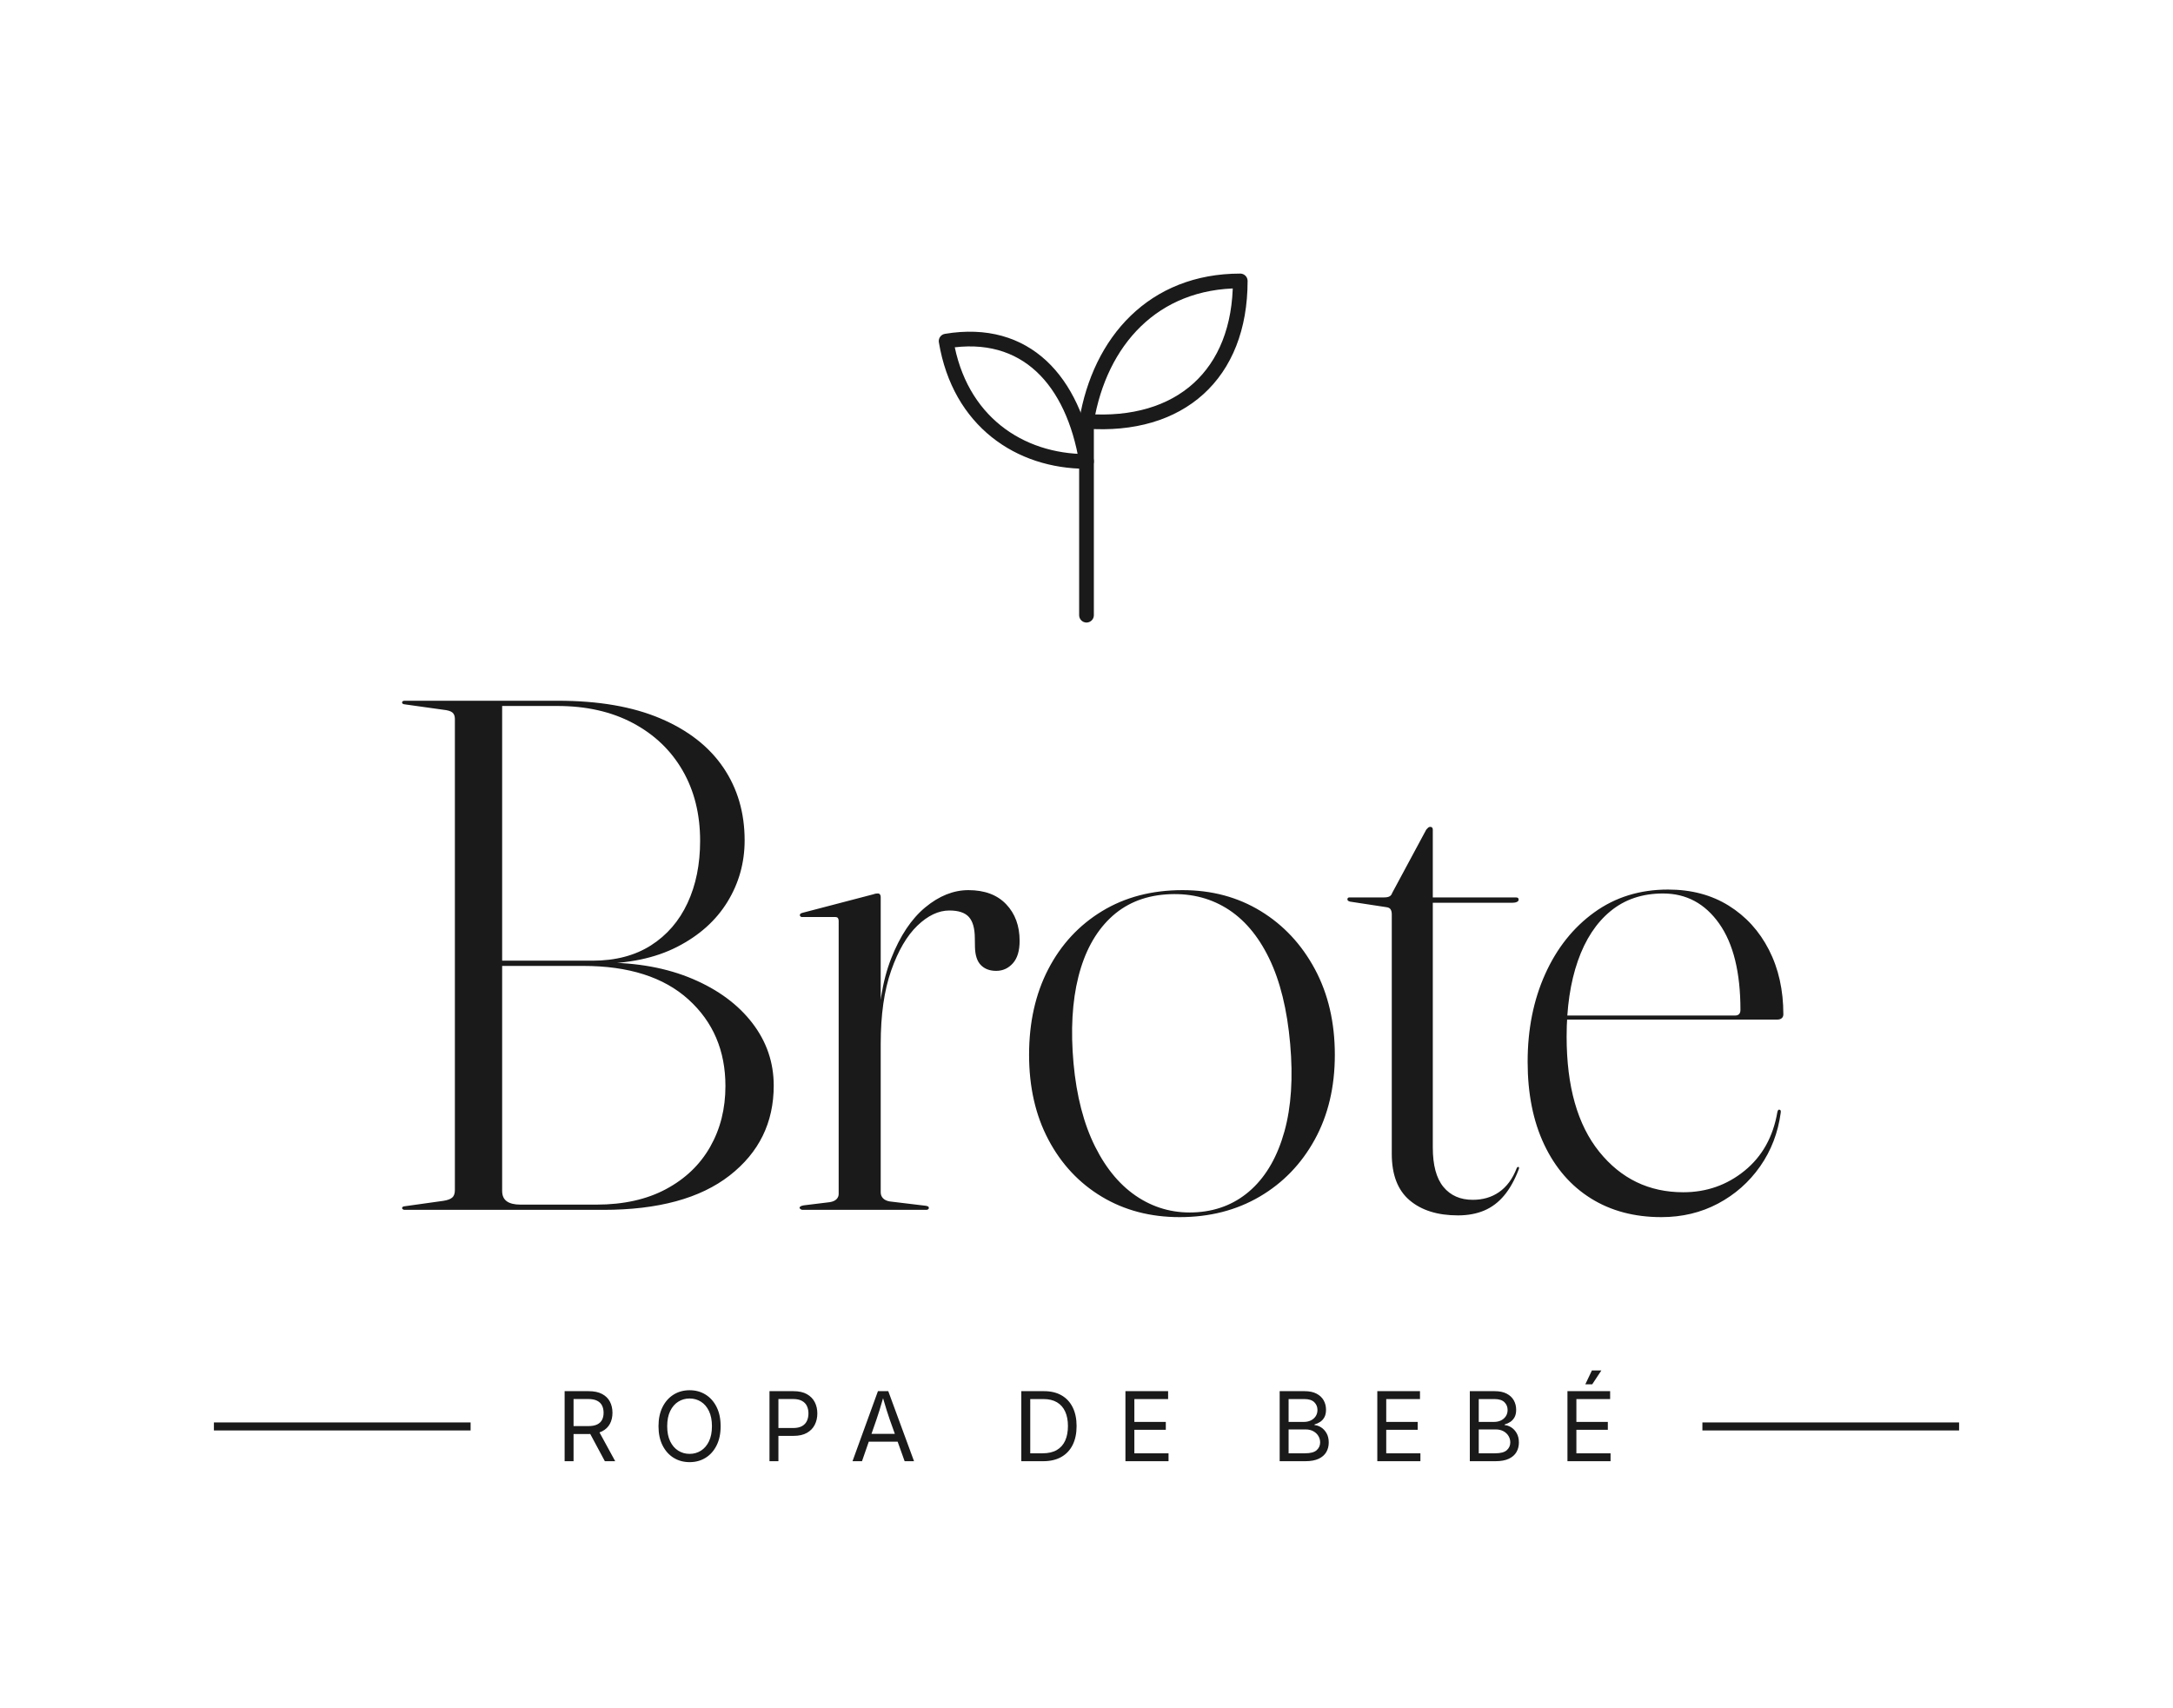
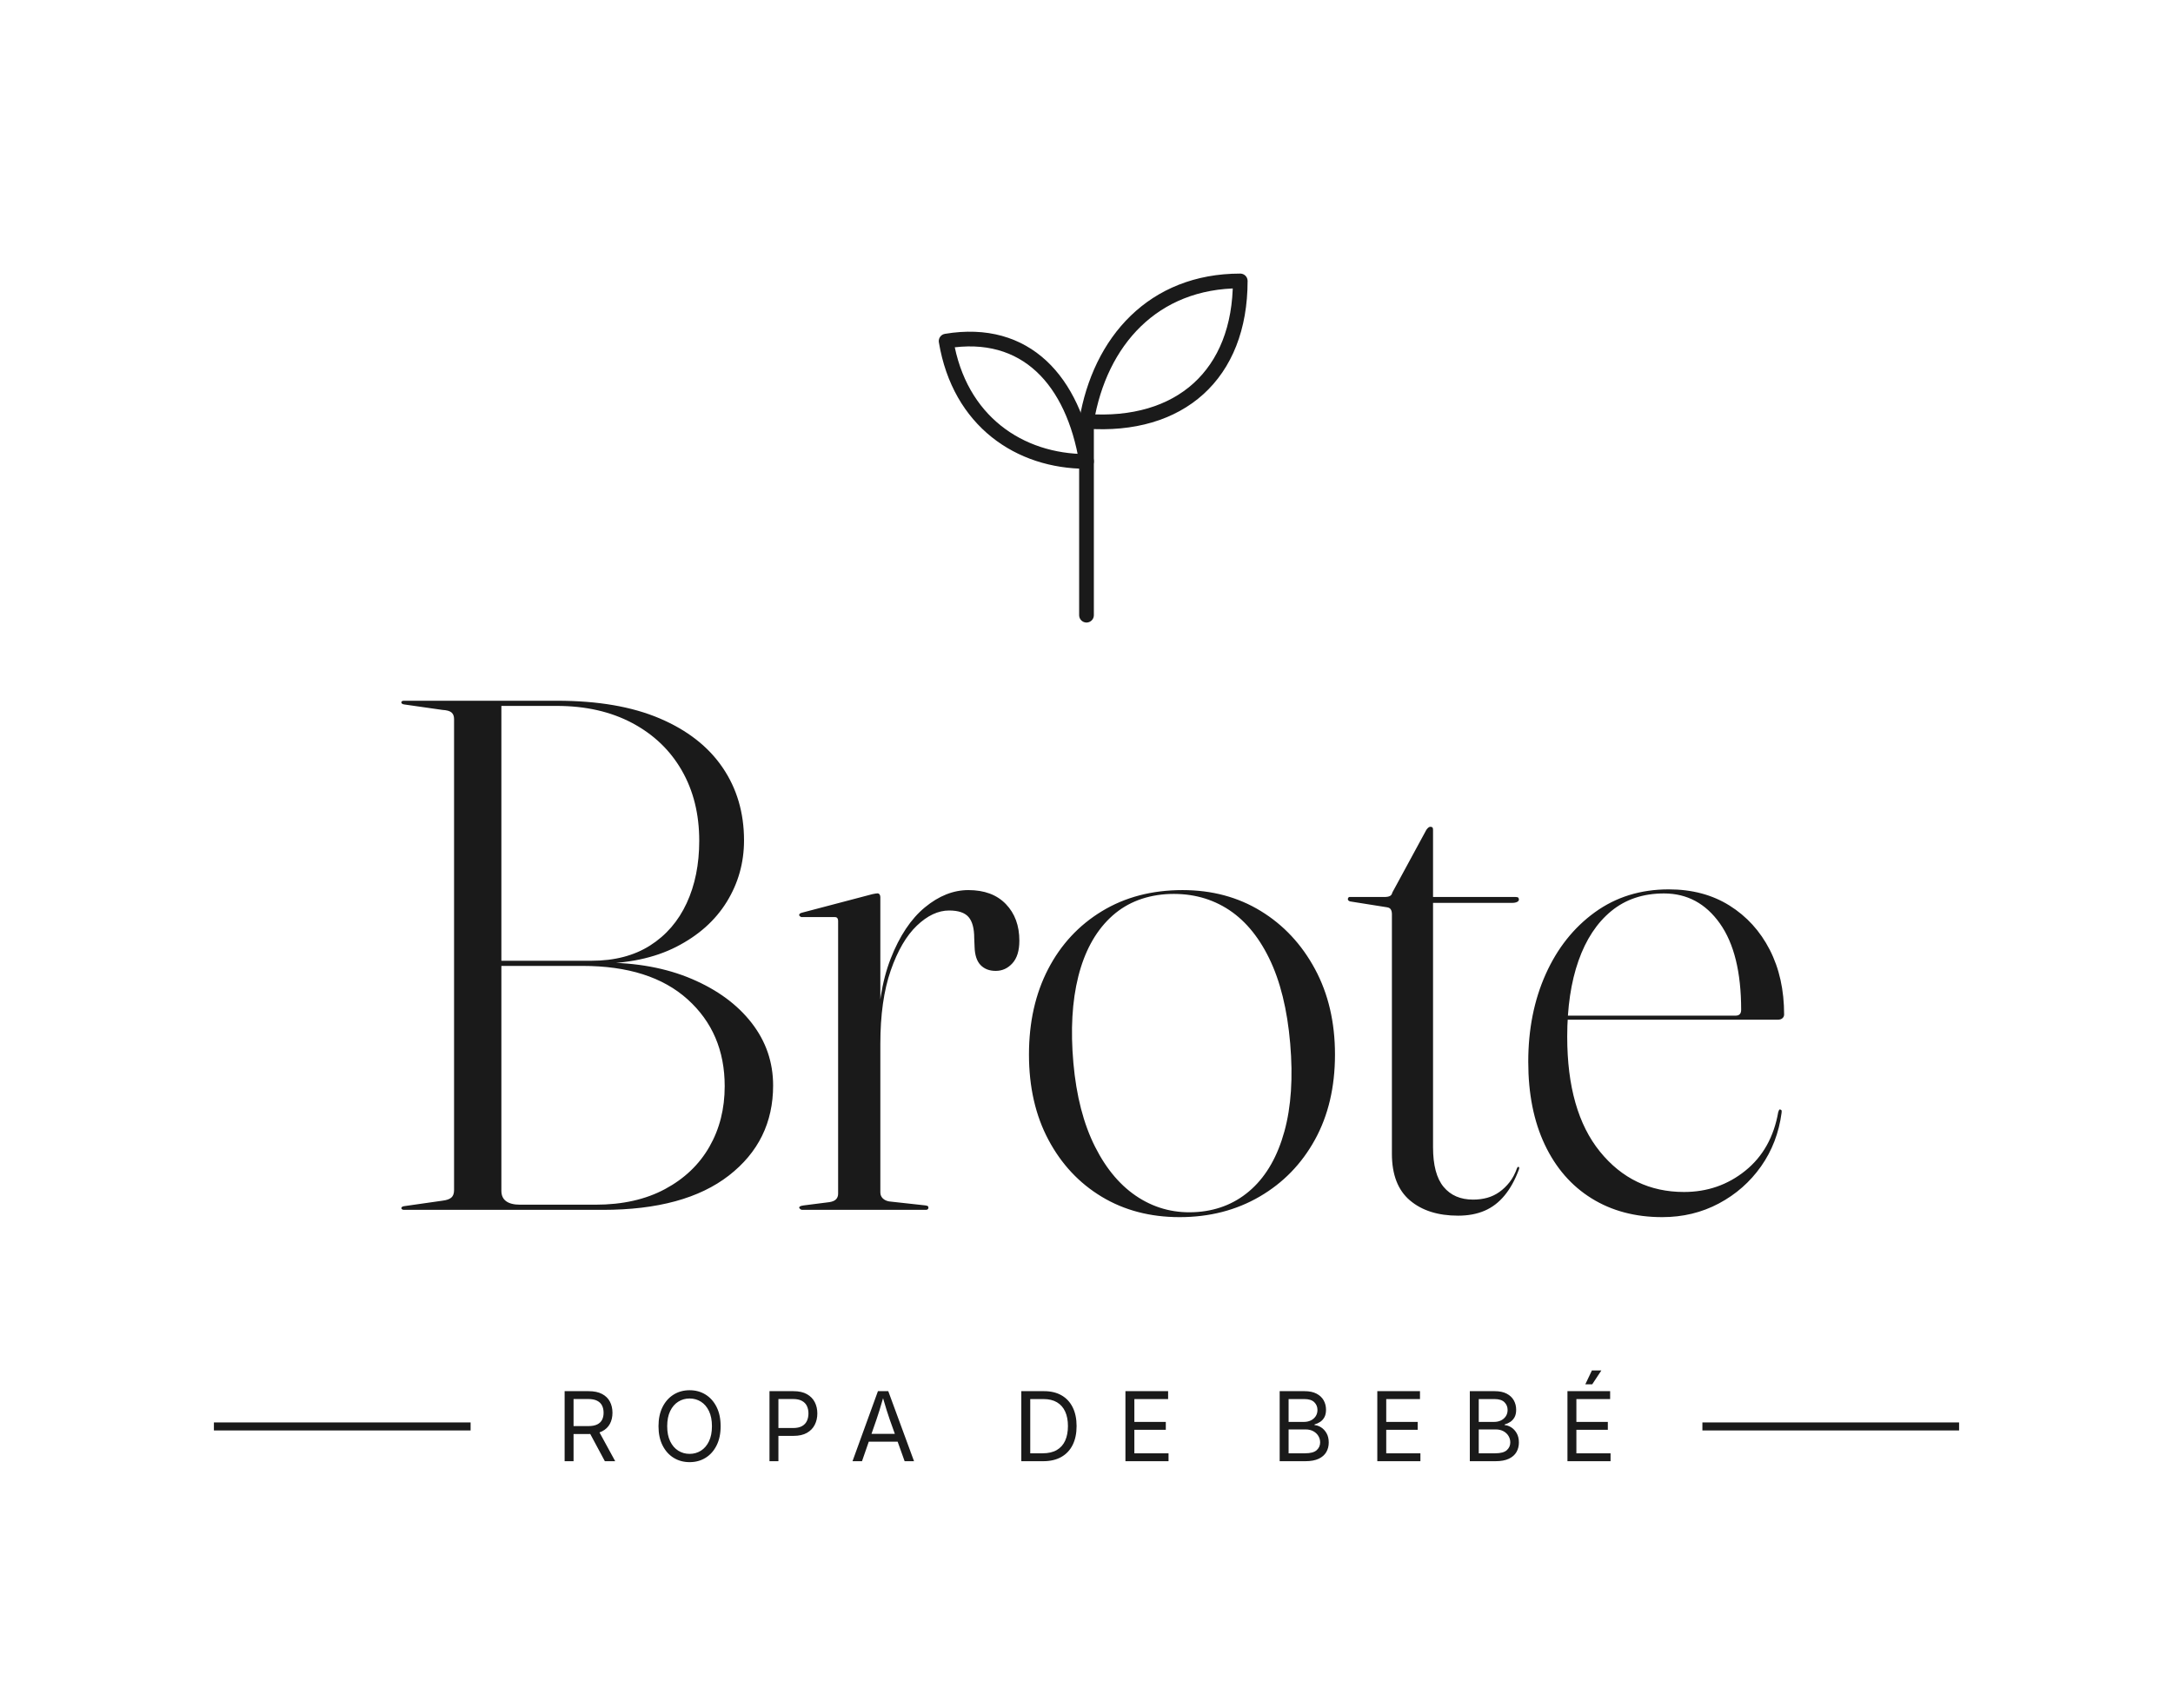
<svg xmlns="http://www.w3.org/2000/svg" width="406" height="319" viewBox="0 0 406.34 319.20">
  <g transform="translate(163.17 40.00) scale(1.25)" fill="none" stroke="#1A1A1A" stroke-width="2.2" stroke-linecap="round" stroke-linejoin="round">
    <path d="M32 60 C32 49 32 40 32 31" />
    <path d="M32 37 C22 37 13 31 11 19 C23 17 30 25 32 37 Z" />
    <path d="M32 31 C34 19 42 10 55 10 C55 24 46 32 32 31 Z" />
  </g>
-   <path transform="translate(70.10 226.20)" fill="#1A1A1A" d="M74.583 -23.229Q74.583 -12.852 66.341 -6.426Q58.099 0.0 42.731 0.0H5.576Q5.331 0.0 5.209 -0.116Q5.086 -0.231 5.086 -0.326Q5.086 -0.639 5.63 -0.68L12.811 -1.686Q13.954 -1.863 14.457 -2.292Q14.96 -2.72 14.96 -3.699V-91.8Q14.96 -92.616 14.491 -93.004Q14.022 -93.391 12.811 -93.514L5.63 -94.52Q5.086 -94.561 5.086 -94.874Q5.086 -95.023 5.209 -95.112Q5.331 -95.2 5.576 -95.2H34.218Q45.587 -95.2 53.367 -91.902Q61.146 -88.604 65.144 -82.729Q69.143 -76.854 69.143 -69.088Q69.143 -62.832 65.926 -57.589Q62.71 -52.346 56.535 -49.184Q50.361 -46.022 41.48 -46.022L42.731 -46.24Q52.224 -46.24 59.398 -43.194Q66.572 -40.147 70.577 -34.938Q74.583 -29.73 74.583 -23.229ZM38.951 -45.614H22.114V-46.594H40.691Q47.138 -46.594 51.626 -49.456Q56.114 -52.319 58.466 -57.372Q60.819 -62.424 60.819 -69.006Q60.819 -76.486 57.542 -82.158Q54.264 -87.829 48.253 -91.025Q42.242 -94.221 34.109 -94.221H23.8V-3.536Q23.8 -2.217 24.671 -1.598Q25.541 -0.979 27.227 -0.979H41.426Q49.014 -0.979 54.427 -3.869Q59.84 -6.759 62.696 -11.778Q65.552 -16.796 65.552 -23.147Q65.552 -33.089 58.623 -39.352Q51.694 -45.614 38.951 -45.614Z M94.044 -31.171Q94.044 -40.637 96.54 -46.995Q99.035 -53.353 102.925 -56.569Q106.815 -59.786 110.99 -59.786Q115.532 -59.786 118.048 -57.147Q120.564 -54.509 120.564 -50.293Q120.564 -47.518 119.299 -46.104Q118.035 -44.689 116.171 -44.689Q114.39 -44.689 113.329 -45.757Q112.268 -46.825 112.214 -49.123L112.186 -50.837Q112.173 -53.53 111.085 -54.754Q109.997 -55.977 107.426 -55.977Q104.394 -55.977 101.449 -53.149Q98.505 -50.32 96.547 -44.758Q94.588 -39.195 94.588 -31.035ZM94.588 -58.507V-34.299V-3.291Q94.588 -2.625 95.01 -2.176Q95.431 -1.727 96.247 -1.578L103.02 -0.762Q103.374 -0.694 103.483 -0.612Q103.591 -0.53 103.591 -0.326Q103.591 -0.218 103.469 -0.109Q103.347 0.0 103.102 0.0H79.954Q79.764 0.0 79.587 -0.143Q79.41 -0.286 79.41 -0.381Q79.41 -0.53 79.601 -0.653Q79.791 -0.775 80.199 -0.843L85.095 -1.442Q85.938 -1.591 86.333 -2.006Q86.727 -2.421 86.727 -2.965V-54.046Q86.727 -54.332 86.598 -54.543Q86.469 -54.754 86.074 -54.754H79.818Q79.71 -54.754 79.587 -54.869Q79.465 -54.985 79.465 -55.08Q79.465 -55.284 79.587 -55.379Q79.71 -55.474 79.954 -55.542L93.174 -58.997Q93.568 -59.133 93.752 -59.146Q93.935 -59.16 94.071 -59.16Q94.343 -59.16 94.466 -58.956Q94.588 -58.752 94.588 -58.507Z M151.028 -59.786Q159.229 -59.786 165.641 -55.869Q172.054 -51.952 175.78 -45.009Q179.507 -38.066 179.507 -28.995Q179.507 -19.965 175.746 -13.131Q171.986 -6.297 165.444 -2.468Q158.902 1.36 150.484 1.36Q142.283 1.36 135.925 -2.462Q129.567 -6.283 125.95 -13.117Q122.332 -19.951 122.332 -28.995Q122.332 -38.08 125.916 -44.996Q129.499 -51.911 135.966 -55.848Q142.433 -59.786 151.028 -59.786ZM153.87 0.435Q159.8 -0.014 163.982 -3.89Q168.164 -7.766 170.082 -14.661Q171.999 -21.556 171.156 -31.035Q170.313 -40.678 167.205 -47.063Q164.097 -53.448 159.161 -56.447Q154.224 -59.446 147.9 -58.983Q141.603 -58.521 137.449 -54.509Q133.294 -50.497 131.553 -43.588Q129.812 -36.679 130.642 -27.418Q131.485 -18.21 134.695 -11.798Q137.904 -5.386 142.868 -2.251Q147.832 0.884 153.87 0.435Z M189.122 -56.603 182.349 -57.637Q182.09 -57.718 181.975 -57.807Q181.859 -57.895 181.859 -58.099Q181.859 -58.249 181.975 -58.337Q182.09 -58.426 182.186 -58.426H188.714Q189.407 -58.426 189.754 -58.63Q190.101 -58.834 190.237 -59.269L196.602 -71.101Q196.819 -71.346 196.969 -71.482Q197.119 -71.618 197.363 -71.618Q197.581 -71.618 197.703 -71.488Q197.826 -71.359 197.826 -71.101V-11.669Q197.826 -6.705 199.811 -4.291Q201.797 -1.877 205.306 -1.877Q206.693 -1.877 207.924 -2.23Q209.155 -2.584 210.215 -3.318Q211.276 -4.053 212.106 -5.168Q212.935 -6.283 213.52 -7.807Q213.656 -8.079 213.847 -8.024Q214.037 -7.97 213.901 -7.589Q212.772 -4.61 211.174 -2.693Q209.576 -0.775 207.434 0.129Q205.292 1.034 202.531 1.034Q196.819 1.034 193.487 -1.795Q190.155 -4.624 190.155 -10.472V-55.27Q190.155 -55.828 189.938 -56.182Q189.72 -56.535 189.122 -56.603ZM194.888 -57.419 195.051 -58.426H213.303Q213.643 -58.426 213.758 -58.324Q213.874 -58.222 213.874 -57.99Q213.874 -57.732 213.547 -57.576Q213.221 -57.419 212.595 -57.419Z M263.378 -36.557Q263.378 -36.094 263.072 -35.836Q262.766 -35.578 262.235 -35.578H220.538V-36.339H254.347Q255.354 -36.339 255.354 -37.4Q255.354 -47.913 251.376 -53.536Q247.398 -59.16 240.883 -59.16Q235.076 -59.16 231.064 -55.862Q227.052 -52.564 224.951 -46.553Q222.85 -40.542 222.85 -32.395Q222.85 -18.428 228.956 -10.86Q235.063 -3.291 244.664 -3.291Q251.179 -3.291 256.122 -7.31Q261.066 -11.329 262.263 -18.306Q262.317 -18.537 262.405 -18.639Q262.494 -18.741 262.562 -18.741Q262.711 -18.741 262.827 -18.632Q262.943 -18.523 262.888 -18.17Q262.127 -12.539 259.033 -8.126Q255.939 -3.713 251.165 -1.176Q246.391 1.36 240.557 1.36Q232.995 1.36 227.378 -2.149Q221.762 -5.658 218.661 -12.199Q215.56 -18.741 215.56 -27.69Q215.56 -36.802 218.838 -44.084Q222.115 -51.367 228.024 -55.631Q233.934 -59.894 241.808 -59.894Q248.323 -59.894 253.157 -56.889Q257.992 -53.883 260.685 -48.62Q263.378 -43.357 263.378 -36.557Z" />
+   <path transform="translate(69.93 226.20)" fill="#1A1A1A" d="M74.639 -23.255Q74.639 -12.853 66.375 -6.426Q58.111 0.0 42.805 0.0H5.599Q5.323 0.0 5.218 -0.138Q5.114 -0.275 5.114 -0.279Q5.114 -0.624 5.666 -0.694L12.797 -1.713Q13.955 -1.85 14.466 -2.294Q14.978 -2.738 14.978 -3.692V-91.779Q14.978 -92.598 14.5 -93.008Q14.022 -93.418 12.797 -93.487L5.666 -94.506Q5.114 -94.576 5.114 -94.921Q5.114 -94.993 5.218 -95.096Q5.323 -95.2 5.599 -95.2H34.236Q45.663 -95.2 53.417 -91.902Q61.172 -88.603 65.185 -82.72Q69.199 -76.838 69.199 -69.085Q69.199 -62.826 65.967 -57.589Q62.735 -52.352 56.542 -49.19Q50.349 -46.027 41.499 -46.027L42.806 -46.238Q52.263 -46.238 59.438 -43.178Q66.614 -40.119 70.626 -34.951Q74.639 -29.783 74.639 -23.255ZM38.993 -45.616H22.119V-46.58H40.684Q47.147 -46.58 51.638 -49.435Q56.129 -52.29 58.476 -57.355Q60.824 -62.42 60.824 -69.016Q60.824 -76.493 57.56 -82.169Q54.297 -87.845 48.279 -91.04Q42.26 -94.234 34.163 -94.234H23.826V-3.562Q23.826 -2.264 24.715 -1.615Q25.604 -0.966 27.314 -0.966H41.443Q48.994 -0.966 54.434 -3.888Q59.874 -6.81 62.729 -11.805Q65.585 -16.8 65.585 -23.12Q65.585 -33.111 58.649 -39.363Q51.713 -45.616 38.993 -45.616Z M94.138 -31.229Q94.138 -40.613 96.622 -46.972Q99.106 -53.332 103.019 -56.563Q106.932 -59.794 111.152 -59.794Q115.646 -59.794 118.166 -57.174Q120.685 -54.554 120.685 -50.334Q120.685 -47.543 119.392 -46.114Q118.099 -44.684 116.261 -44.684Q114.49 -44.684 113.435 -45.773Q112.379 -46.863 112.312 -49.176L112.244 -50.81Q112.244 -53.529 111.189 -54.753Q110.135 -55.977 107.55 -55.977Q104.488 -55.977 101.528 -53.155Q98.568 -50.334 96.629 -44.759Q94.69 -39.184 94.69 -31.025ZM94.688 -58.492 94.69 -34.388V-3.285Q94.69 -2.601 95.134 -2.157Q95.578 -1.713 96.33 -1.577L103.129 -0.829Q103.54 -0.761 103.611 -0.657Q103.681 -0.553 103.681 -0.346Q103.681 -0.275 103.577 -0.138Q103.472 0.0 103.196 0.0H80.063Q79.855 0.0 79.683 -0.171Q79.511 -0.343 79.511 -0.414Q79.511 -0.552 79.682 -0.656Q79.854 -0.759 80.333 -0.828L85.156 -1.441Q86.043 -1.578 86.419 -1.988Q86.794 -2.398 86.794 -3.014V-54.056Q86.794 -54.333 86.657 -54.539Q86.519 -54.745 86.175 -54.745L79.922 -54.746Q79.85 -54.746 79.678 -54.883Q79.507 -55.02 79.507 -55.091Q79.507 -55.297 79.644 -55.4Q79.782 -55.504 80.058 -55.574L93.235 -59.041Q93.65 -59.112 93.824 -59.147Q93.998 -59.181 94.137 -59.181Q94.412 -59.181 94.55 -58.976Q94.688 -58.77 94.688 -58.492Z M151.196 -59.794Q159.429 -59.794 165.826 -55.882Q172.222 -51.971 175.964 -45.033Q179.705 -38.094 179.705 -29.047Q179.705 -19.933 175.964 -13.13Q172.222 -6.327 165.622 -2.483Q159.023 1.361 150.653 1.361Q142.419 1.361 136.091 -2.449Q129.762 -6.259 126.122 -13.096Q122.482 -19.933 122.482 -29.048Q122.482 -38.094 126.054 -44.999Q129.627 -51.903 136.125 -55.848Q142.623 -59.794 151.196 -59.794ZM154.06 0.392Q159.98 -0.086 164.162 -3.929Q168.345 -7.772 170.248 -14.674Q172.15 -21.575 171.332 -31.092Q170.513 -40.677 167.382 -47.067Q164.251 -53.458 159.318 -56.448Q154.385 -59.439 148.059 -59.028Q141.733 -58.55 137.585 -54.538Q133.436 -50.526 131.702 -43.624Q129.969 -36.723 130.787 -27.477Q131.606 -18.23 134.838 -11.806Q138.071 -5.382 143.038 -2.256Q148.005 0.87 154.06 0.392Z M189.388 -56.586 182.533 -57.674Q182.322 -57.743 182.217 -57.847Q182.113 -57.951 182.113 -58.089Q182.113 -58.296 182.217 -58.399Q182.321 -58.503 182.393 -58.503H188.912Q189.666 -58.503 190.009 -58.708Q190.353 -58.914 190.423 -59.327L196.802 -71.08Q197.008 -71.357 197.18 -71.495Q197.353 -71.633 197.56 -71.633Q197.767 -71.633 197.905 -71.529Q198.042 -71.425 198.042 -71.082V-11.708Q198.042 -6.678 200.015 -4.297Q201.987 -1.917 205.523 -1.917Q206.956 -1.917 208.18 -2.259Q209.405 -2.6 210.458 -3.349Q211.51 -4.098 212.359 -5.184Q213.209 -6.27 213.754 -7.827Q213.893 -8.098 214.063 -8.028Q214.234 -7.959 214.099 -7.549Q213.016 -4.629 211.417 -2.691Q209.819 -0.753 207.673 0.167Q205.527 1.087 202.734 1.087Q197.087 1.087 193.718 -1.771Q190.35 -4.63 190.35 -10.483V-55.283Q190.35 -55.831 190.144 -56.174Q189.938 -56.516 189.388 -56.586ZM195.108 -57.401 195.311 -58.503H213.476Q213.888 -58.503 213.992 -58.365Q214.096 -58.228 214.096 -58.022Q214.096 -57.746 213.753 -57.574Q213.409 -57.401 212.79 -57.401Z M263.691 -36.529Q263.691 -36.111 263.379 -35.834Q263.067 -35.557 262.511 -35.557H220.814V-36.317H254.627Q255.657 -36.317 255.657 -37.413Q255.657 -47.947 251.677 -53.557Q247.696 -59.167 241.23 -59.167Q235.381 -59.167 231.366 -55.868Q227.351 -52.57 225.241 -46.586Q223.131 -40.602 223.131 -32.376Q223.131 -18.436 229.254 -10.889Q235.377 -3.342 244.971 -3.342Q251.503 -3.342 256.435 -7.318Q261.367 -11.295 262.593 -18.292Q262.663 -18.5 262.732 -18.637Q262.802 -18.774 262.873 -18.774Q263.012 -18.774 263.149 -18.67Q263.286 -18.565 263.218 -18.155Q262.471 -12.512 259.375 -8.126Q256.279 -3.74 251.481 -1.19Q246.683 1.361 240.897 1.361Q233.341 1.361 227.691 -2.144Q222.041 -5.648 218.944 -12.179Q215.846 -18.71 215.846 -27.69Q215.846 -36.804 219.113 -44.082Q222.379 -51.359 228.3 -55.644Q234.221 -59.929 242.116 -59.929Q248.649 -59.929 253.481 -56.903Q258.314 -53.876 261.002 -48.638Q263.691 -43.4 263.691 -36.529Z" />
  <path transform="translate(104.00 273.20)" fill="#1A1A1A" d="M1.582 0.0V-13.096H6.064Q7.594 -13.096 8.583 -12.573Q9.571 -12.05 10.05 -11.136Q10.529 -10.222 10.529 -9.053Q10.529 -7.884 10.05 -6.987Q9.571 -6.091 8.587 -5.585Q7.603 -5.08 6.073 -5.08H2.514V-6.565H5.994Q7.031 -6.565 7.66 -6.869Q8.288 -7.172 8.578 -7.73Q8.868 -8.288 8.868 -9.053Q8.868 -9.835 8.578 -10.411Q8.288 -10.986 7.655 -11.307Q7.022 -11.628 5.977 -11.628H3.252V0.0ZM9.105 0.0 5.941 -5.897H7.822L11.039 0.0Z M24.955 0.176Q23.276 0.176 21.962 -0.637Q20.648 -1.45 19.892 -2.958Q19.136 -4.465 19.136 -6.539Q19.136 -8.622 19.892 -10.129Q20.648 -11.637 21.962 -12.454Q23.276 -13.271 24.955 -13.271Q26.633 -13.271 27.943 -12.454Q29.252 -11.637 30.004 -10.129Q30.755 -8.622 30.755 -6.539Q30.755 -4.465 30.004 -2.958Q29.252 -1.45 27.943 -0.637Q26.633 0.176 24.955 0.176ZM24.955 -1.371Q26.124 -1.371 27.068 -1.964Q28.013 -2.558 28.571 -3.713Q29.129 -4.869 29.129 -6.539Q29.129 -8.227 28.571 -9.382Q28.013 -10.538 27.068 -11.131Q26.124 -11.725 24.955 -11.725Q23.777 -11.725 22.828 -11.127Q21.878 -10.529 21.32 -9.374Q20.762 -8.218 20.762 -6.539Q20.762 -4.869 21.32 -3.718Q21.878 -2.566 22.828 -1.969Q23.777 -1.371 24.955 -1.371Z M39.89 0.0V-13.096H44.372Q45.901 -13.096 46.89 -12.538Q47.879 -11.979 48.358 -11.039Q48.837 -10.099 48.837 -8.93Q48.837 -7.761 48.358 -6.812Q47.879 -5.862 46.895 -5.3Q45.91 -4.737 44.381 -4.737H41.208V-6.205H44.302Q45.339 -6.205 45.972 -6.561Q46.605 -6.917 46.89 -7.537Q47.176 -8.156 47.176 -8.93Q47.176 -9.703 46.89 -10.314Q46.605 -10.925 45.967 -11.276Q45.33 -11.628 44.284 -11.628H41.56V0.0Z M55.414 0.0 60.169 -13.096H62.102L66.919 0.0H65.161L62.383 -7.77Q62.128 -8.49 61.79 -9.567Q61.452 -10.644 60.968 -12.313H61.285Q60.81 -10.626 60.463 -9.532Q60.116 -8.438 59.887 -7.77L57.189 0.0ZM57.804 -3.656V-5.115H64.528V-3.656Z  M91.067 0.0H87.903V-1.477H90.962Q92.561 -1.477 93.611 -2.087Q94.662 -2.698 95.18 -3.841Q95.699 -4.983 95.699 -6.574Q95.699 -8.147 95.185 -9.277Q94.671 -10.406 93.655 -11.013Q92.64 -11.619 91.12 -11.619H87.833V-13.096H91.234Q93.15 -13.096 94.508 -12.313Q95.866 -11.531 96.591 -10.068Q97.316 -8.604 97.316 -6.574Q97.316 -4.526 96.587 -3.054Q95.857 -1.582 94.46 -0.791Q93.062 0.0 91.067 0.0ZM88.65 -13.096V0.0H86.98V-13.096Z M106.45 0.0V-13.096H114.431V-11.619H108.12V-7.348H114V-5.871H108.12V-1.477H114.51V0.0Z  M135.292 0.0V-13.096H139.933Q141.304 -13.096 142.196 -12.625Q143.088 -12.155 143.523 -11.369Q143.958 -10.582 143.958 -9.624Q143.958 -8.78 143.659 -8.231Q143.361 -7.682 142.873 -7.356Q142.385 -7.031 141.814 -6.873V-6.75Q142.429 -6.715 143.04 -6.328Q143.651 -5.941 144.059 -5.229Q144.468 -4.518 144.468 -3.489Q144.468 -2.505 144.015 -1.714Q143.563 -0.923 142.596 -0.461Q141.629 0.0 140.082 0.0ZM136.962 -1.477H140.038Q141.568 -1.477 142.214 -2.065Q142.86 -2.654 142.86 -3.507Q142.86 -4.166 142.526 -4.72Q142.192 -5.273 141.581 -5.607Q140.97 -5.941 140.126 -5.941H136.962ZM136.962 -7.348H139.845Q140.548 -7.348 141.119 -7.625Q141.691 -7.901 142.025 -8.407Q142.359 -8.912 142.359 -9.589Q142.359 -10.441 141.765 -11.03Q141.172 -11.619 139.898 -11.619H136.962Z M153.549 0.0V-13.096H161.53V-11.619H155.219V-7.348H161.099V-5.871H155.219V-1.477H161.609V0.0Z M170.849 0.0V-13.096H175.489Q176.861 -13.096 177.753 -12.625Q178.645 -12.155 179.08 -11.369Q179.515 -10.582 179.515 -9.624Q179.515 -8.78 179.216 -8.231Q178.917 -7.682 178.429 -7.356Q177.942 -7.031 177.37 -6.873V-6.75Q177.986 -6.715 178.596 -6.328Q179.207 -5.941 179.616 -5.229Q180.025 -4.518 180.025 -3.489Q180.025 -2.505 179.572 -1.714Q179.119 -0.923 178.153 -0.461Q177.186 0.0 175.639 0.0ZM172.519 -1.477H175.595Q177.124 -1.477 177.77 -2.065Q178.416 -2.654 178.416 -3.507Q178.416 -4.166 178.082 -4.72Q177.748 -5.273 177.137 -5.607Q176.527 -5.941 175.683 -5.941H172.519ZM172.519 -7.348H175.402Q176.105 -7.348 176.676 -7.625Q177.247 -7.901 177.581 -8.407Q177.915 -8.912 177.915 -9.589Q177.915 -10.441 177.322 -11.03Q176.729 -11.619 175.454 -11.619H172.519Z M189.106 0.0V-13.096H197.087V-11.619H190.776V-7.348H196.656V-5.871H190.776V-1.477H197.166V0.0ZM192.446 -14.379 193.676 -16.963H195.443L193.738 -14.379Z" />
  <line x1="40.00" y1="266.70" x2="88.00" y2="266.70" stroke="#1A1A1A" stroke-width="1.5" />
  <line x1="318.34" y1="266.70" x2="366.34" y2="266.70" stroke="#1A1A1A" stroke-width="1.5" />
</svg>
